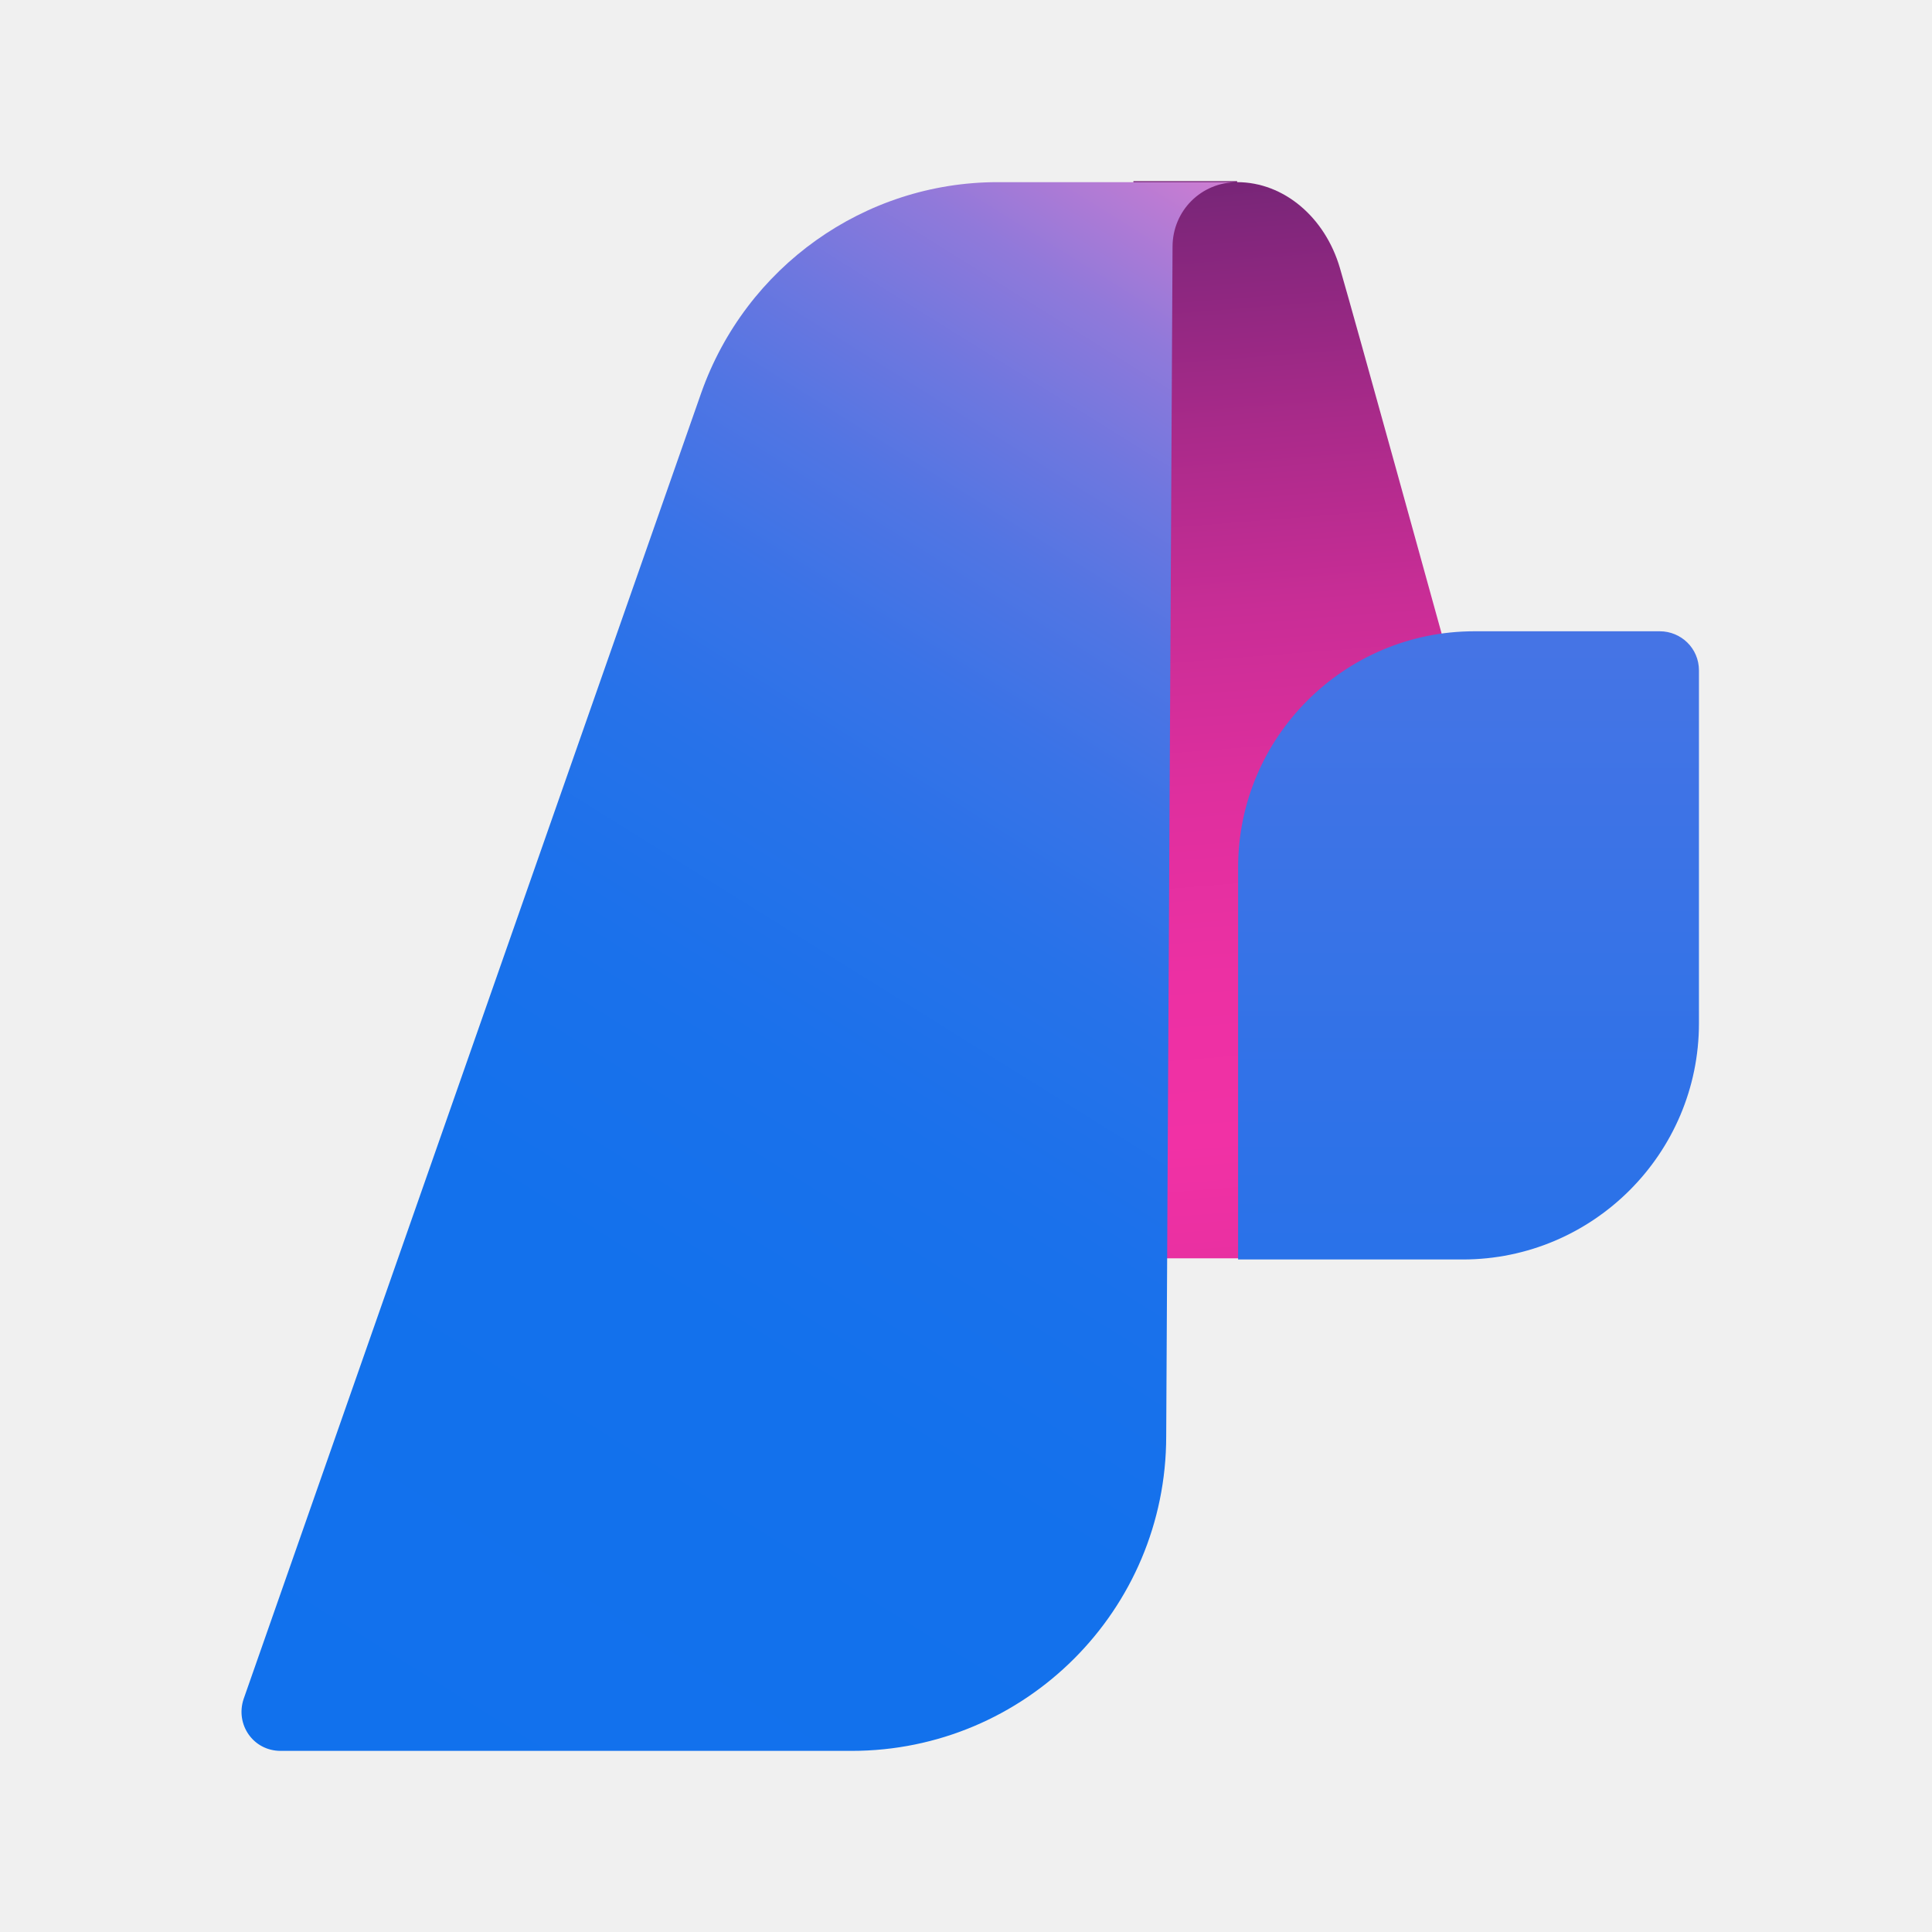
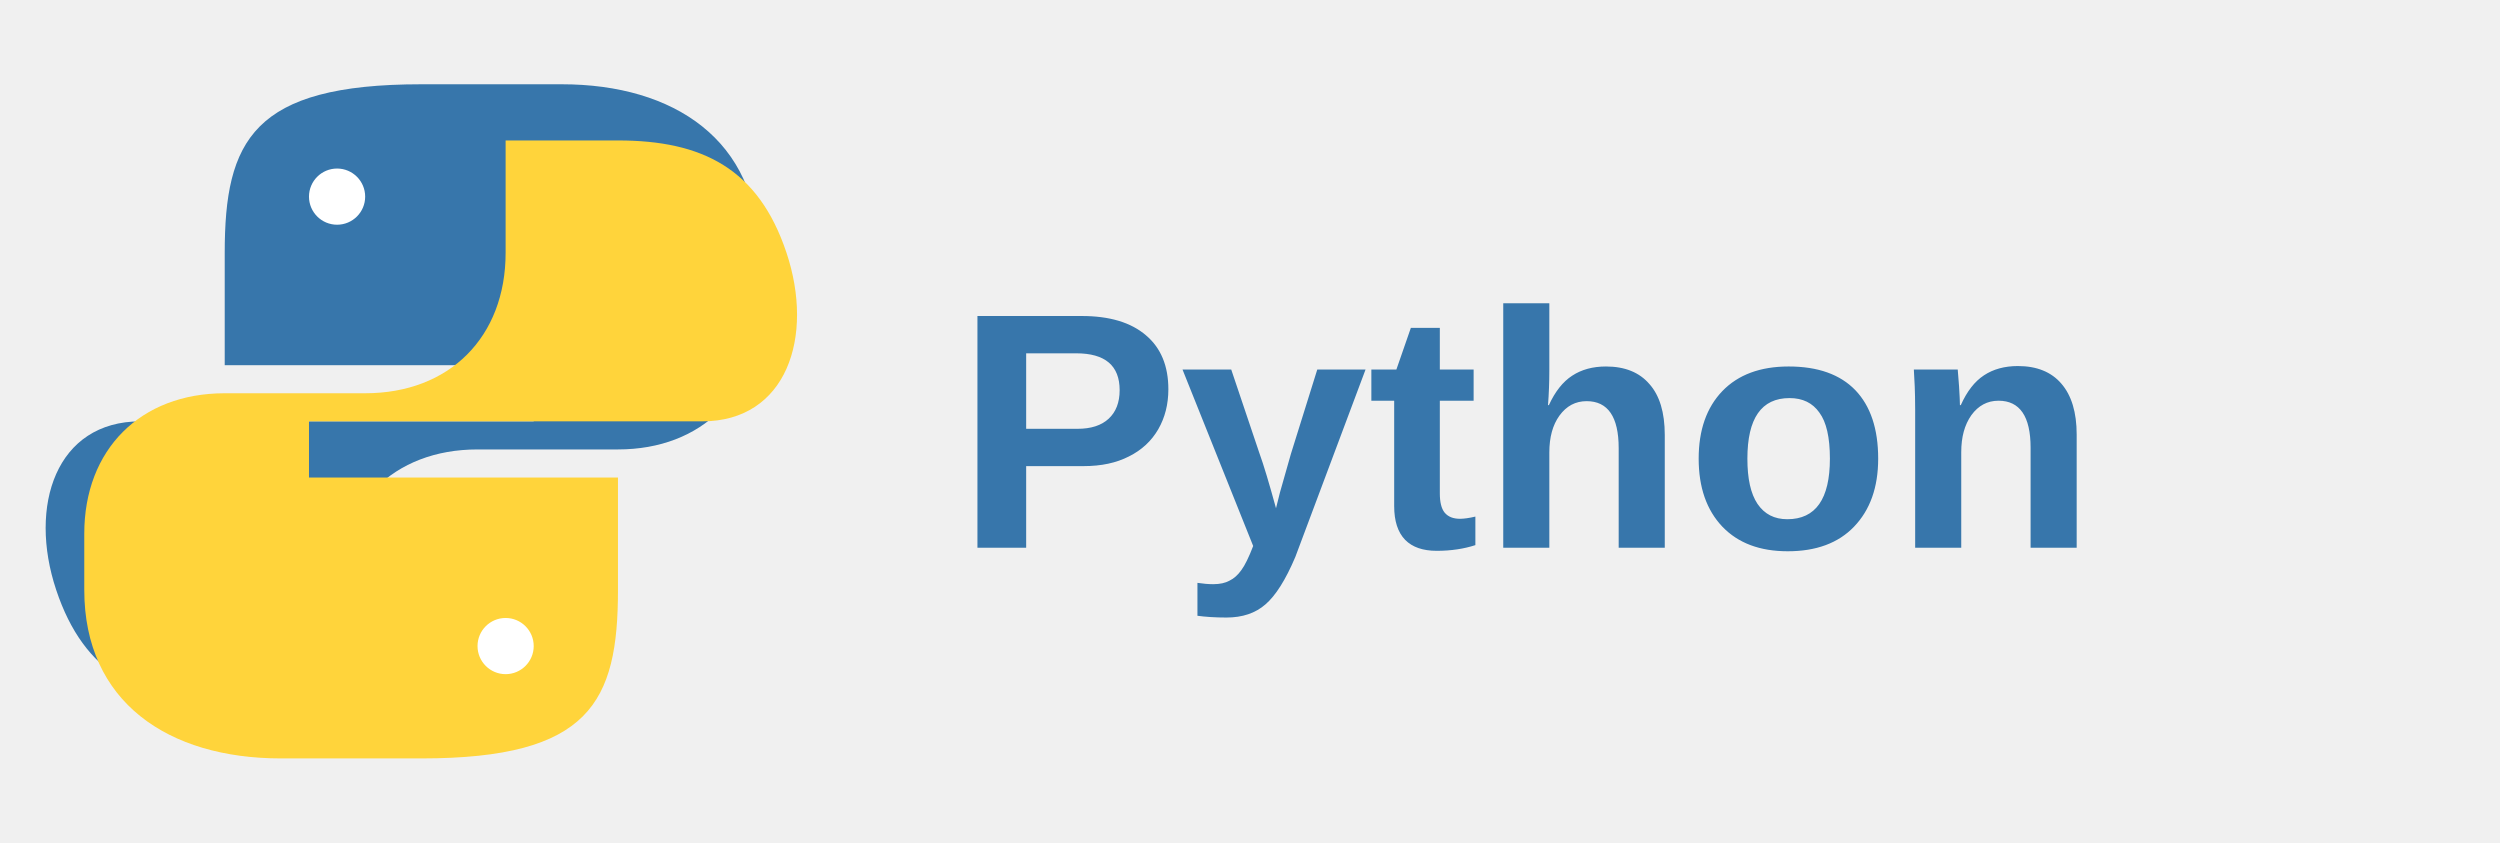
- <svg xmlns="http://www.w3.org/2000/svg" width="32" height="32" viewBox="0 0 32 32" fill="none">
-   <path fill-rule="evenodd" clip-rule="evenodd" d="M20.491 3.017C21.263 3.017 21.947 3.597 22.193 4.439C22.439 5.281 23.877 10.491 23.877 10.491V20.842H18.667L18.773 3H20.491V3.017Z" fill="url(#paint0_linear_1_926)" />
-   <path d="M28.14 11.105C28.14 10.736 27.842 10.456 27.491 10.456H24.42C22.262 10.456 20.507 12.211 20.507 14.369V20.861H24.227C26.385 20.861 28.14 19.106 28.14 16.948V11.105Z" fill="url(#paint1_linear_1_926)" />
-   <path fill-rule="evenodd" clip-rule="evenodd" d="M20.491 3.017C19.895 3.017 19.421 3.491 19.421 4.088L19.316 23.79C19.316 26.667 16.983 29 14.105 29H4.649C4.192 29 3.895 28.561 4.035 28.141L11.614 6.509C12.351 4.421 14.315 3.017 16.526 3.017H20.509H20.491Z" fill="url(#paint2_linear_1_926)" />
-   <defs>
-     <linearGradient id="paint0_linear_1_926" x1="22.505" y1="29.564" x2="20.382" y2="2.542" gradientUnits="userSpaceOnUse">
-       <stop stop-color="#712575" />
-       <stop offset="0.09" stop-color="#9A2884" />
-       <stop offset="0.18" stop-color="#BF2C92" />
-       <stop offset="0.27" stop-color="#DA2E9C" />
-       <stop offset="0.34" stop-color="#EB30A2" />
-       <stop offset="0.4" stop-color="#F131A5" />
-       <stop offset="0.5" stop-color="#EC30A3" />
-       <stop offset="0.61" stop-color="#DF2F9E" />
-       <stop offset="0.72" stop-color="#C92D96" />
-       <stop offset="0.83" stop-color="#AA2A8A" />
-       <stop offset="0.95" stop-color="#83267C" />
-       <stop offset="1" stop-color="#712575" />
-     </linearGradient>
-     <linearGradient id="paint1_linear_1_926" x1="16.07" y1="-14.669" x2="16.07" y2="47.236" gradientUnits="userSpaceOnUse">
-       <stop stop-color="#DA7ED0" />
-       <stop offset="0.08" stop-color="#B17BD5" />
-       <stop offset="0.19" stop-color="#8778DB" />
-       <stop offset="0.3" stop-color="#6276E1" />
-       <stop offset="0.41" stop-color="#4574E5" />
-       <stop offset="0.54" stop-color="#2E72E8" />
-       <stop offset="0.67" stop-color="#1D71EB" />
-       <stop offset="0.81" stop-color="#1471EC" />
-       <stop offset="1" stop-color="#1171ED" />
-     </linearGradient>
-     <linearGradient id="paint2_linear_1_926" x1="22.841" y1="3.947" x2="6.42" y2="30.28" gradientUnits="userSpaceOnUse">
-       <stop stop-color="#DA7ED0" />
-       <stop offset="0.05" stop-color="#B77BD4" />
-       <stop offset="0.11" stop-color="#9079DA" />
-       <stop offset="0.18" stop-color="#6E77DF" />
-       <stop offset="0.25" stop-color="#5175E3" />
-       <stop offset="0.33" stop-color="#3973E7" />
-       <stop offset="0.42" stop-color="#2772E9" />
-       <stop offset="0.54" stop-color="#1A71EB" />
-       <stop offset="0.68" stop-color="#1371EC" />
-       <stop offset="1" stop-color="#1171ED" />
-     </linearGradient>
-   </defs>
+ <svg xmlns="http://www.w3.org/2000/svg" width="89" height="30" viewBox="0 0 89 30">
+   <rect width="89" height="30" fill="none" />
+   <path d="M15 3c-6 0-7 2-7 6v4h11v2H5c-3 0-4 3-3 6s3 4 6 4h4v-4c0-3 2-5 5-5h5c3 0 5-2 5-5V9c0-4-3-6-7-6Z" fill="#3776AB" />
+   <path d="M15 27c6 0 7-2 7-6v-4H11v-2h14c3 0 4-3 3-6s-3-4-6-4h-4v4c0 3-2 5-5 5H8c-3 0-5 2-5 5v2c0 4 3 6 7 6Z" fill="#FFD43B" />
+   <circle cx="12" cy="7" r="1" fill="#fff" />
+   <circle cx="18" cy="23" r="1" fill="#fff" />
+   <text x="34" y="19.5" font-family="Arial,sans-serif" font-size="12" font-weight="600" fill="#3776AB">Python</text>
</svg>
